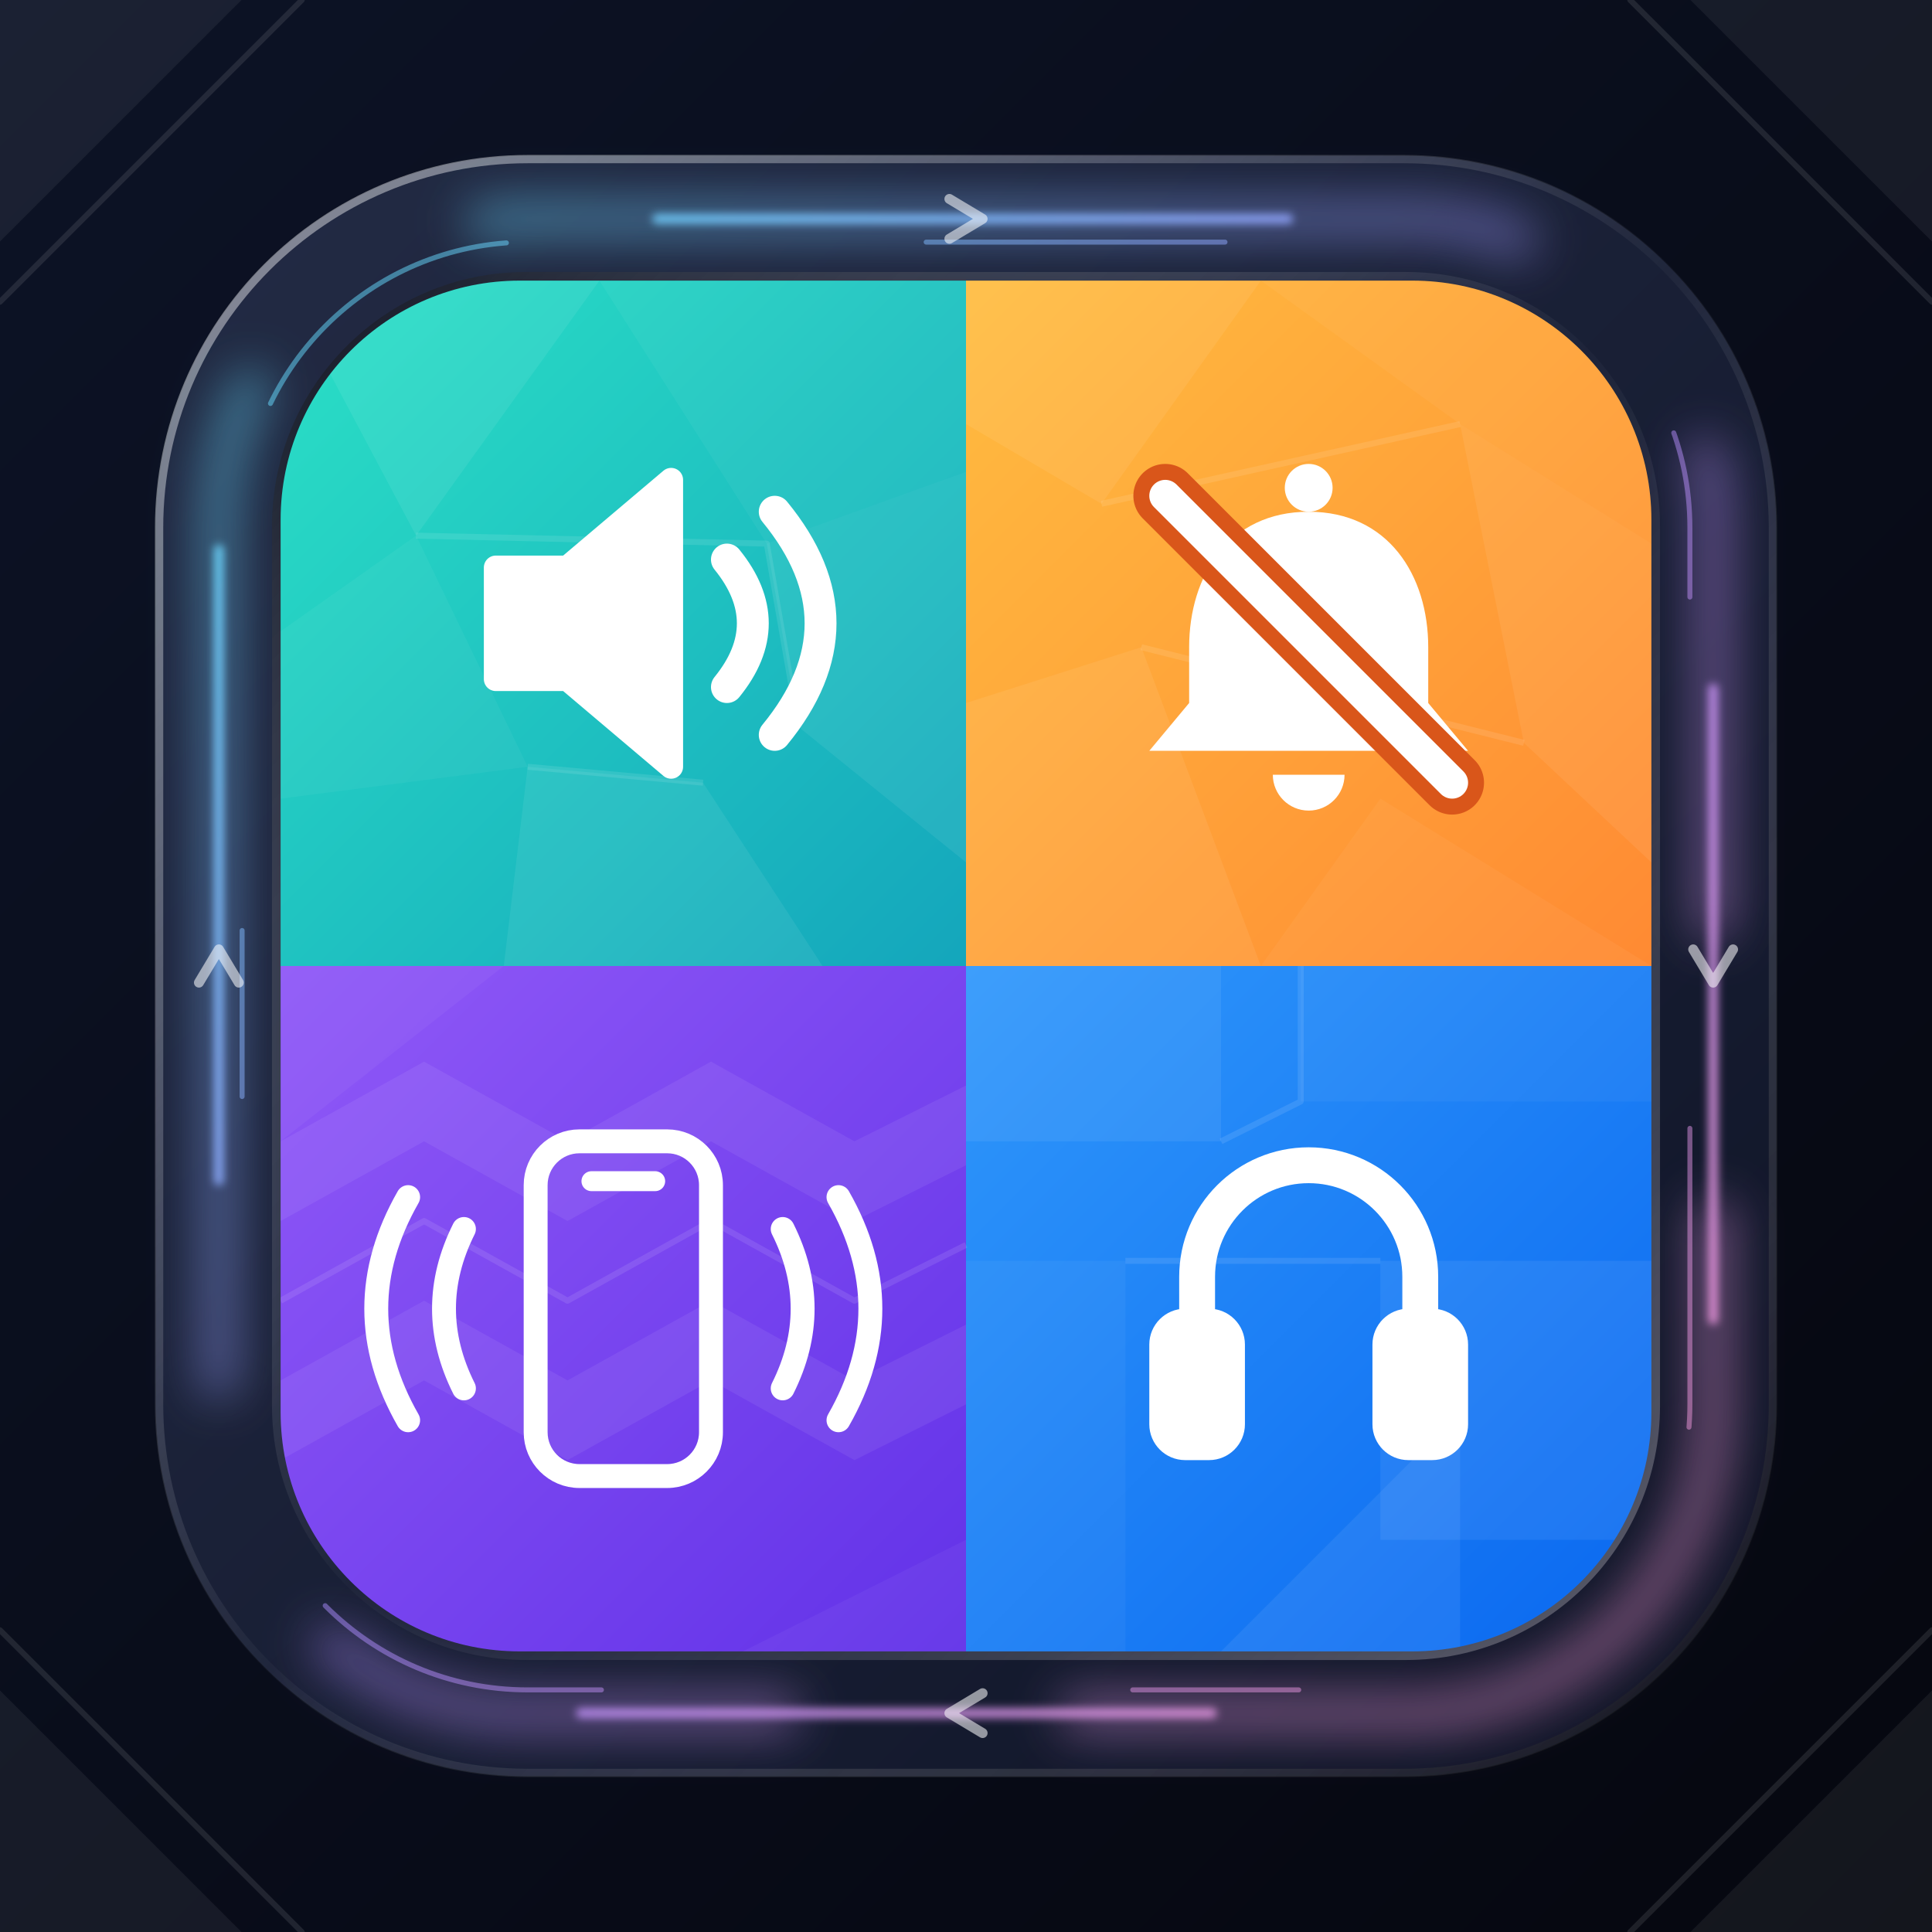
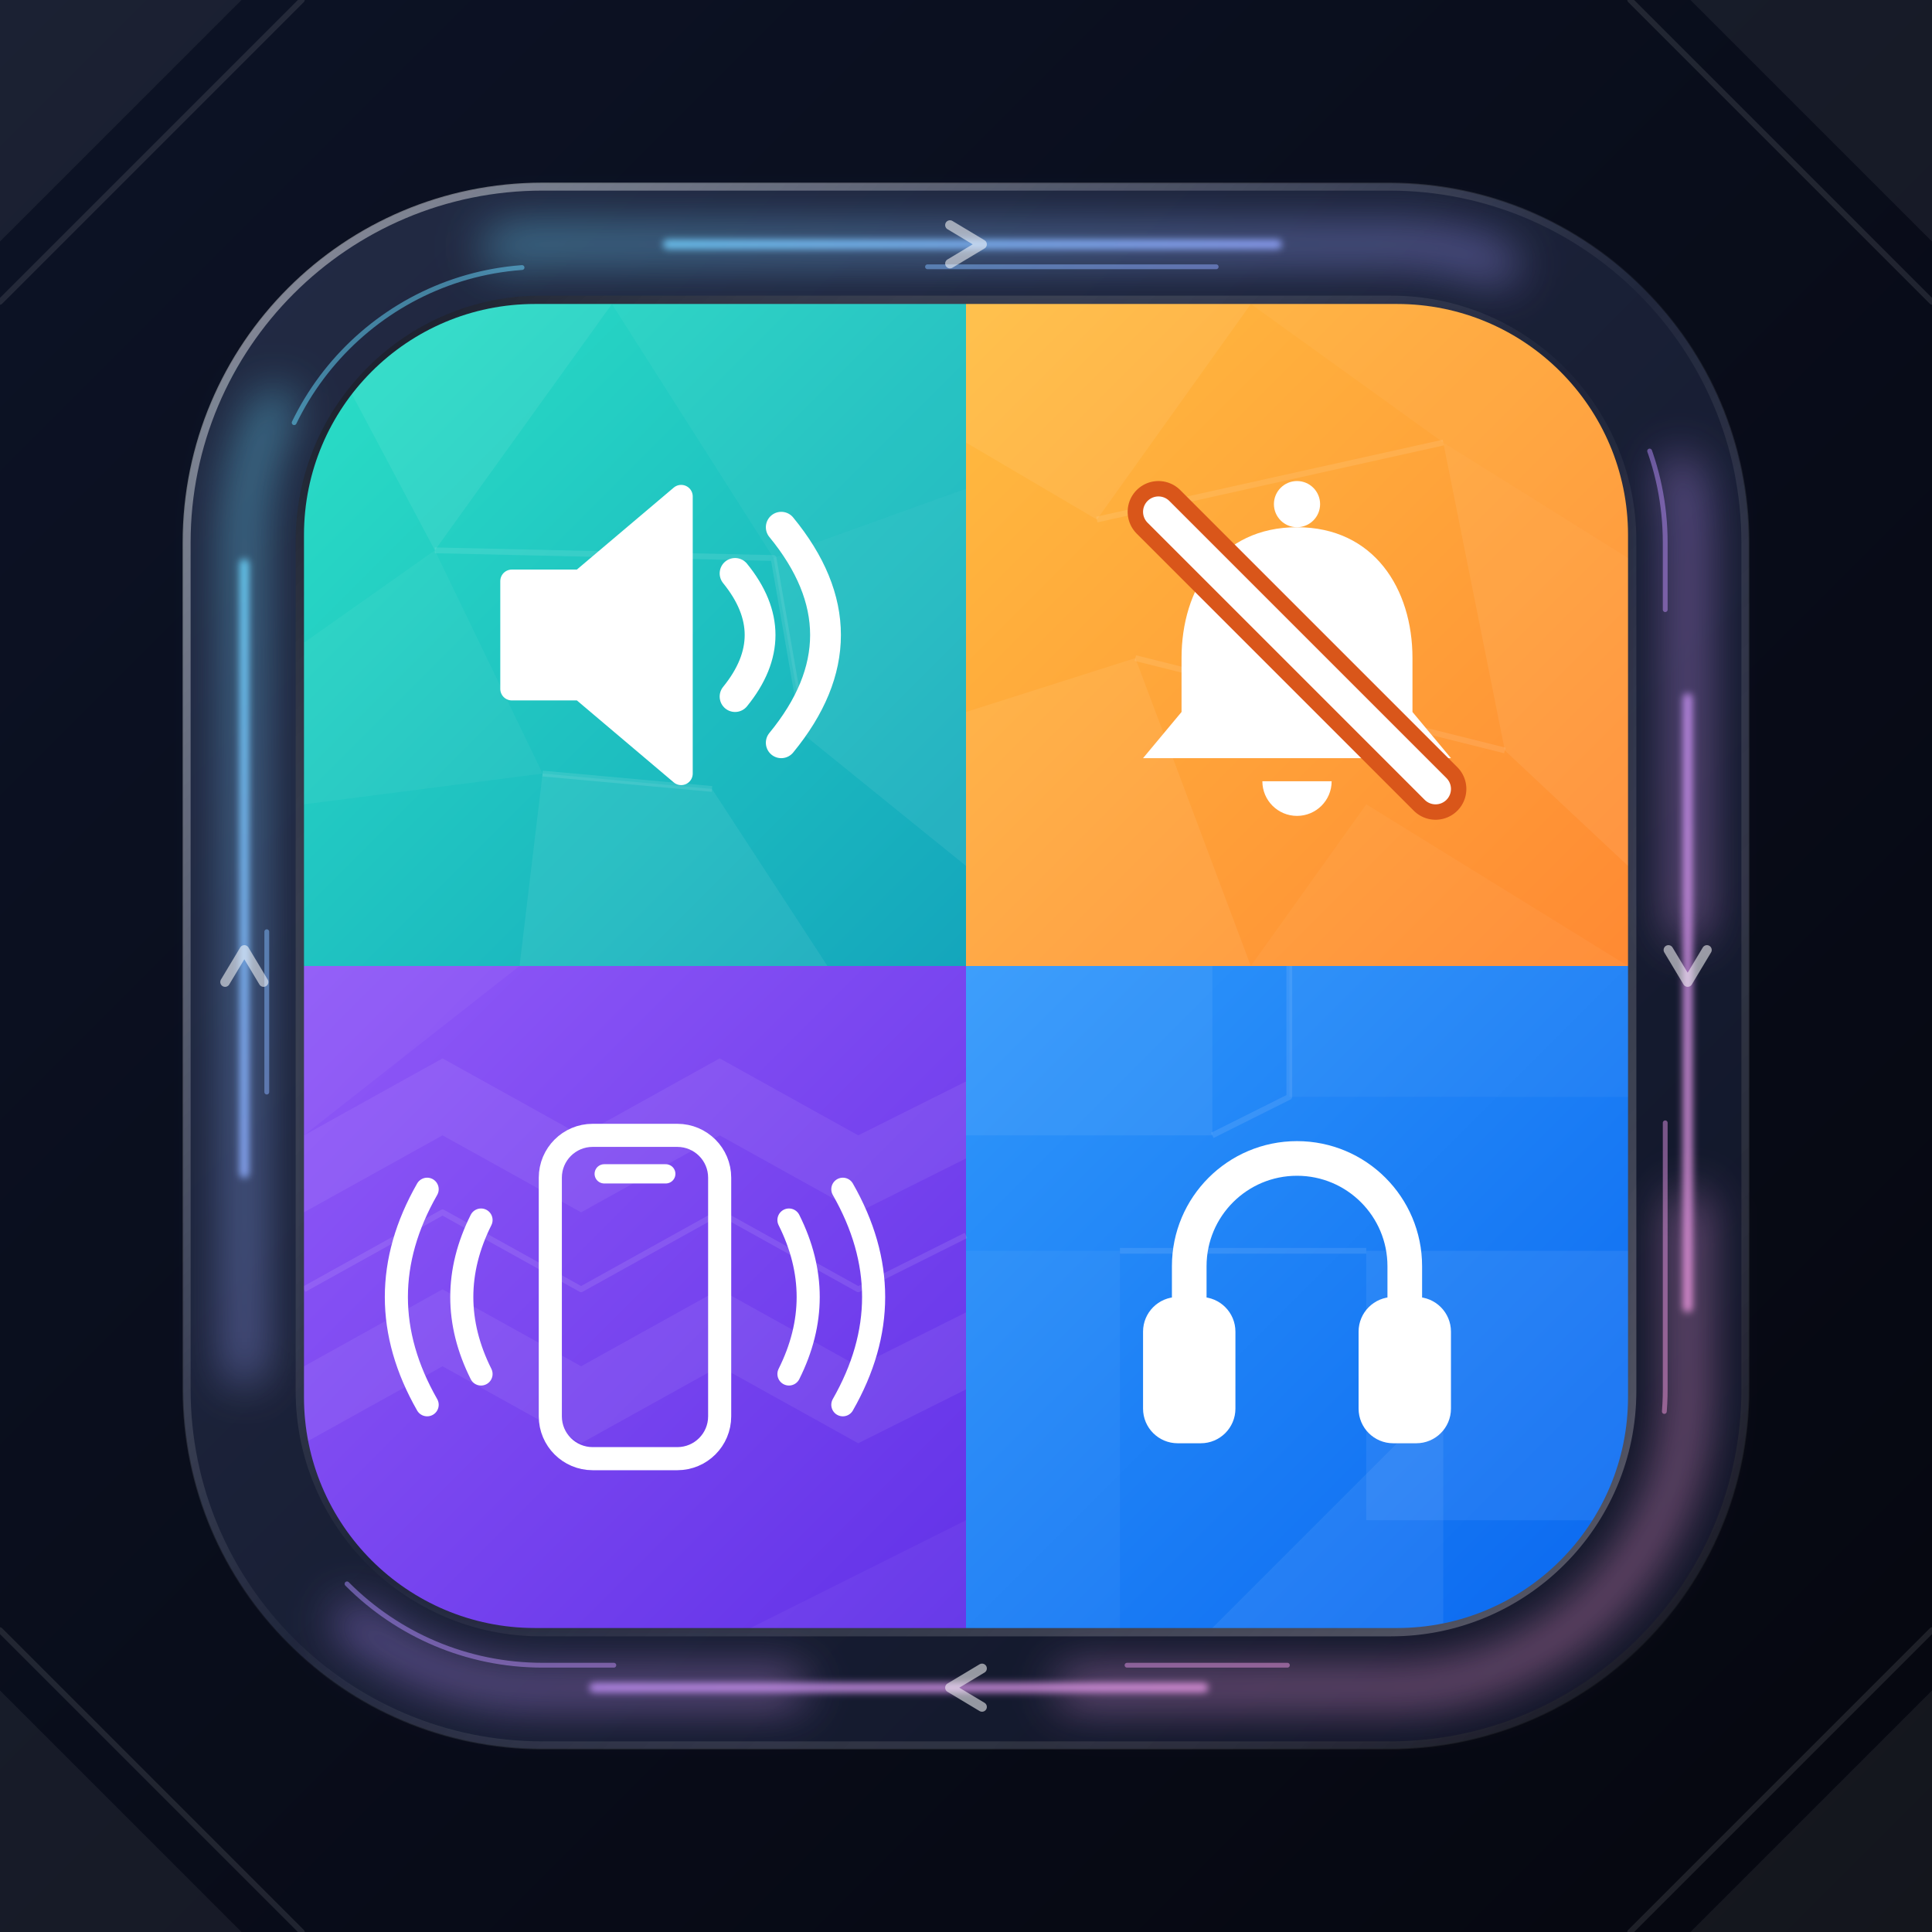
<svg xmlns="http://www.w3.org/2000/svg" viewBox="0 0 512 512" width="512" height="512">
  <defs>
    <linearGradient id="frame" x1="0" y1="0" x2="1" y2="1">
      <stop offset="0" stop-color="#232b45" />
      <stop offset="1" stop-color="#0f1426" />
    </linearGradient>
    <linearGradient id="flow" gradientUnits="userSpaceOnUse" x1="40" y1="40" x2="472" y2="472">
      <stop offset="0" stop-color="#5EE7FF" />
      <stop offset="0.5" stop-color="#A98BFF" />
      <stop offset="1" stop-color="#FF9AD5" />
    </linearGradient>
    <linearGradient id="gBlue" x1="0" y1="0" x2="1" y2="1">
      <stop offset="0" stop-color="#2BE0C6" />
      <stop offset="1" stop-color="#14A6BC" />
    </linearGradient>
    <linearGradient id="gAmber" x1="0" y1="0" x2="1" y2="1">
      <stop offset="0" stop-color="#FFBC40" />
      <stop offset="1" stop-color="#FF8A33" />
    </linearGradient>
    <linearGradient id="gPurple" x1="0" y1="0" x2="1" y2="1">
      <stop offset="0" stop-color="#9059F7" />
      <stop offset="1" stop-color="#6232E8" />
    </linearGradient>
    <linearGradient id="gCyan" x1="0" y1="0" x2="1" y2="1">
      <stop offset="0" stop-color="#2F97FB" />
      <stop offset="1" stop-color="#0A68F0" />
    </linearGradient>
    <clipPath id="tiles">
      <rect x="84" y="84" width="344" height="344" rx="60" />
    </clipPath>
    <filter id="mist" x="-20%" y="-20%" width="140%" height="140%">
      <feGaussianBlur stdDeviation="7" />
    </filter>
    <filter id="glow" x="-20%" y="-20%" width="140%" height="140%">
      <feGaussianBlur stdDeviation="1.2" />
    </filter>
    <linearGradient id="edge" x1="0" y1="0" x2="1" y2="1">
      <stop offset="0" stop-color="#0d1326" />
      <stop offset="1" stop-color="#05070f" />
    </linearGradient>
    <linearGradient id="hi" x1="0" y1="0" x2="1" y2="1">
      <stop offset="0" stop-color="#ffffff" stop-opacity="0.50" />
      <stop offset="0.5" stop-color="#ffffff" stop-opacity="0.03" />
      <stop offset="1" stop-color="#000000" stop-opacity="0.45" />
    </linearGradient>
    <linearGradient id="hiRev" x1="0" y1="0" x2="1" y2="1">
      <stop offset="0" stop-color="#000000" stop-opacity="0.50" />
      <stop offset="0.5" stop-color="#ffffff" stop-opacity="0.02" />
      <stop offset="1" stop-color="#ffffff" stop-opacity="0.28" />
    </linearGradient>
  </defs>
  <rect x="0" y="0" width="512" height="512" fill="url(#edge)" />
  <g fill="#ffffff" fill-opacity="0.06">
    <polygon points="0,0 64,0 0,64" />
    <polygon points="512,0 448,0 512,64" />
    <polygon points="0,512 64,512 0,448" />
    <polygon points="512,512 448,512 512,448" />
  </g>
  <g fill="none" stroke="#ffffff" stroke-opacity="0.10" stroke-width="1.5" stroke-linecap="round">
    <path d="M0 80 L80 0" />
    <path d="M432 0 L512 80" />
    <path d="M0 432 L80 512" />
    <path d="M432 512 L512 432" />
  </g>
-   <g transform="translate(256 256) scale(0.88) translate(-256 -256)">
+   <g transform="translate(256 256) scale(0.85) translate(-256 -256)">
    <rect x="12" y="12" width="488" height="488" rx="112" fill="url(#frame)" />
    <rect x="13" y="13" width="486" height="486" rx="111" fill="none" stroke="url(#hi)" stroke-width="2.5" />
    <g fill="none" stroke="url(#flow)" stroke-linecap="round">
      <rect x="31" y="31" width="450" height="450" rx="92" stroke-width="12" stroke-opacity="0.45" stroke-dasharray="300 90 140 90" filter="url(#mist)" />
      <rect x="31" y="31" width="450" height="450" rx="92" stroke-width="3" stroke-opacity="0.85" stroke-dasharray="190 230" stroke-dashoffset="-40" filter="url(#glow)" />
      <rect x="38" y="38" width="436" height="436" rx="86" stroke-width="1.5" stroke-opacity="0.5" stroke-dasharray="90 160 50 160" stroke-dashoffset="-120" />
    </g>
    <g fill="none" stroke="#ffffff" stroke-opacity="0.55" stroke-width="3" stroke-linecap="round" stroke-linejoin="round">
      <path d="M251 25 L261 31 L251 37" />
      <path d="M475 251 L481 261 L487 251" />
      <path d="M261 475 L251 481 L261 487" />
      <path d="M25 261 L31 251 L37 261" />
    </g>
    <rect x="48.5" y="48.5" width="415" height="415" rx="75" fill="none" stroke="url(#hiRev)" stroke-width="3" />
    <g transform="translate(256 256) scale(1.2) translate(-256 -256)">
      <g clip-path="url(#tiles)">
        <rect x="84" y="84" width="172" height="172" fill="url(#gBlue)" />
        <rect x="256" y="84" width="172" height="172" fill="url(#gAmber)" />
        <rect x="84" y="256" width="172" height="172" fill="url(#gPurple)" />
        <rect x="256" y="256" width="172" height="172" fill="url(#gCyan)" />
        <g fill="#ffffff" fill-opacity="0.07">
          <polygon points="84,84 164,84 118,148" />
          <polygon points="146,206 190,210 220,256 140,256" />
          <polygon points="206,150 256,132 256,230 214,196" />
        </g>
        <g fill="#ffffff" fill-opacity="0.04">
          <polygon points="164,84 256,84 256,132 206,150" />
          <polygon points="84,172 118,148 146,206 84,214" />
        </g>
        <g fill="none" stroke="#ffffff" stroke-opacity="0.10" stroke-width="1.5" stroke-linejoin="round">
          <polyline points="118,148 206,150 214,196" />
          <polyline points="146,206 190,210" />
        </g>
        <g fill="#ffffff" fill-opacity="0.07">
          <polygon points="256,84 330,84 290,140 256,120" />
          <polygon points="380,120 428,150 428,230 396,200" />
          <polygon points="300,176 330,256 256,256 256,190" />
        </g>
        <g fill="#ffffff" fill-opacity="0.04">
          <polygon points="330,84 428,84 428,150 380,120" />
          <polygon points="330,256 360,214 428,256" />
        </g>
        <g fill="none" stroke="#ffffff" stroke-opacity="0.10" stroke-width="1.5" stroke-linejoin="round">
          <polyline points="290,140 380,120" />
          <polyline points="300,176 396,200" />
        </g>
        <g fill="#ffffff" fill-opacity="0.07">
          <polygon points="84,300 120,280 156,300 192,280 228,300 256,286 256,306 228,320 192,300 156,320 120,300 84,320" />
          <polygon points="84,360 120,340 156,360 192,340 228,360 256,346 256,366 228,380 192,360 156,380 120,360 84,380" />
        </g>
        <g fill="#ffffff" fill-opacity="0.04">
          <polygon points="84,256 140,256 84,300" />
          <polygon points="256,400 256,428 200,428" />
        </g>
        <g fill="none" stroke="#ffffff" stroke-opacity="0.10" stroke-width="1.5" stroke-linejoin="round">
          <polyline points="84,340 120,320 156,340 192,320 228,340 256,326" />
        </g>
        <g fill="#ffffff" fill-opacity="0.07">
          <polygon points="256,256 320,256 320,300 256,300" />
          <polygon points="360,330 428,330 428,400 360,400" />
          <polygon points="320,428 380,428 380,368" />
        </g>
        <g fill="#ffffff" fill-opacity="0.04">
          <polygon points="340,256 428,256 428,290 340,290" />
          <polygon points="256,330 296,330 296,428 256,428" />
        </g>
        <g fill="none" stroke="#ffffff" stroke-opacity="0.10" stroke-width="1.5" stroke-linejoin="round">
          <polyline points="320,300 340,290 340,256" />
          <polyline points="296,330 360,330" />
        </g>
      </g>
      <g fill="#ffffff" stroke="none">
        <path d="M138 156 h18 l26 -22 v72 l-26 -22 h-18 z" stroke="#ffffff" stroke-width="6" stroke-linejoin="round" />
      </g>
      <g fill="none" stroke="#ffffff" stroke-width="8" stroke-linecap="round">
        <path d="M196 154 q13 16 0 32" />
        <path d="M208 142 q23 28 0 56" />
      </g>
      <g fill="#ffffff">
        <circle cx="342" cy="136" r="6" />
        <path d="M342 142 c-20 0 -30 16 -30 34 v14 l-10 12 h80 l-10 -12 v-14 c0 -18 -10 -34 -30 -34 z" />
        <path d="M333 208 a9 9 0 0 0 18 0 z" />
      </g>
      <line x1="306" y1="138" x2="378" y2="210" stroke="#D9561A" stroke-width="16" stroke-linecap="round" />
      <line x1="306" y1="138" x2="378" y2="210" stroke="#ffffff" stroke-width="8" stroke-linecap="round" />
      <g fill="none" stroke="#ffffff" stroke-linecap="round" stroke-linejoin="round">
        <rect x="148" y="300" width="44" height="84" rx="11" stroke-width="6" />
        <path d="M162 310 h16" stroke-width="5" />
        <path d="M130 322 q-10 20 0 40 M116 314 q-16 28 0 56 M210 322 q10 20 0 40 M224 314 q16 28 0 56" stroke-width="6" />
      </g>
      <path d="M314 346 v-12 a28 28 0 0 1 56 0 v12" fill="none" stroke="#ffffff" stroke-width="9" stroke-linecap="round" stroke-linejoin="round" />
      <rect x="302" y="342" width="24" height="38" rx="9" fill="#ffffff" />
      <rect x="358" y="342" width="24" height="38" rx="9" fill="#ffffff" />
    </g>
  </g>
</svg>
